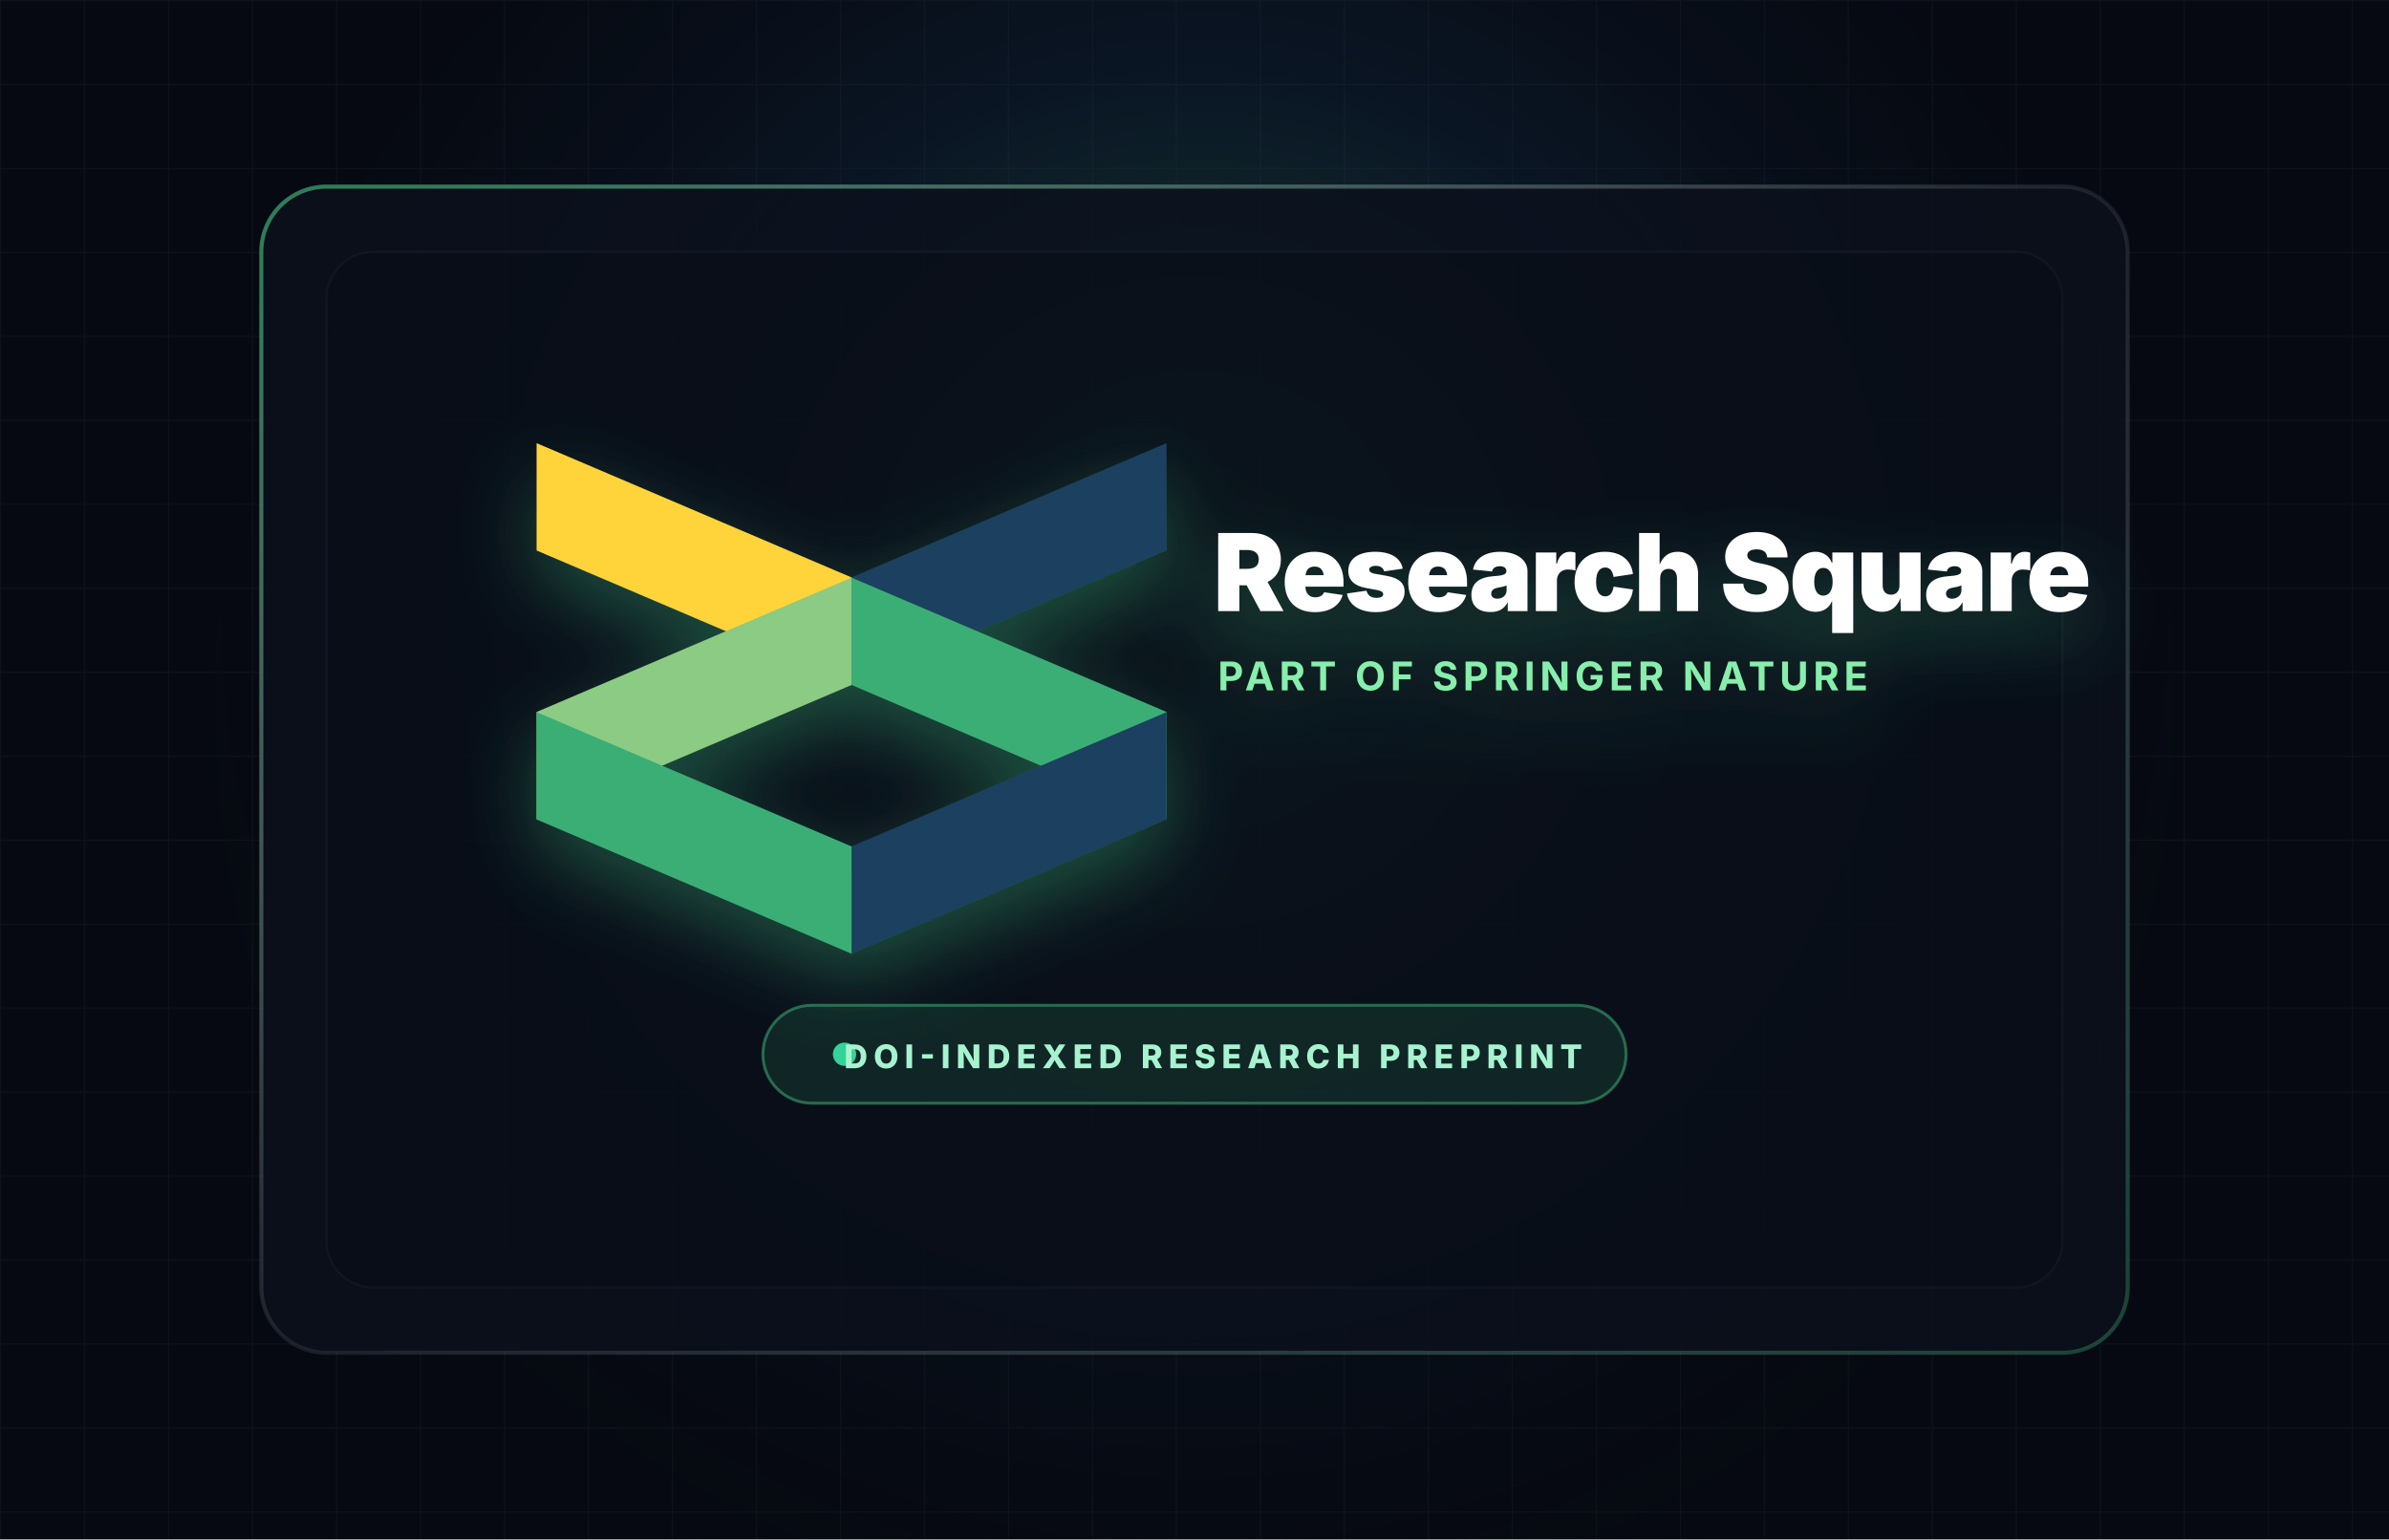
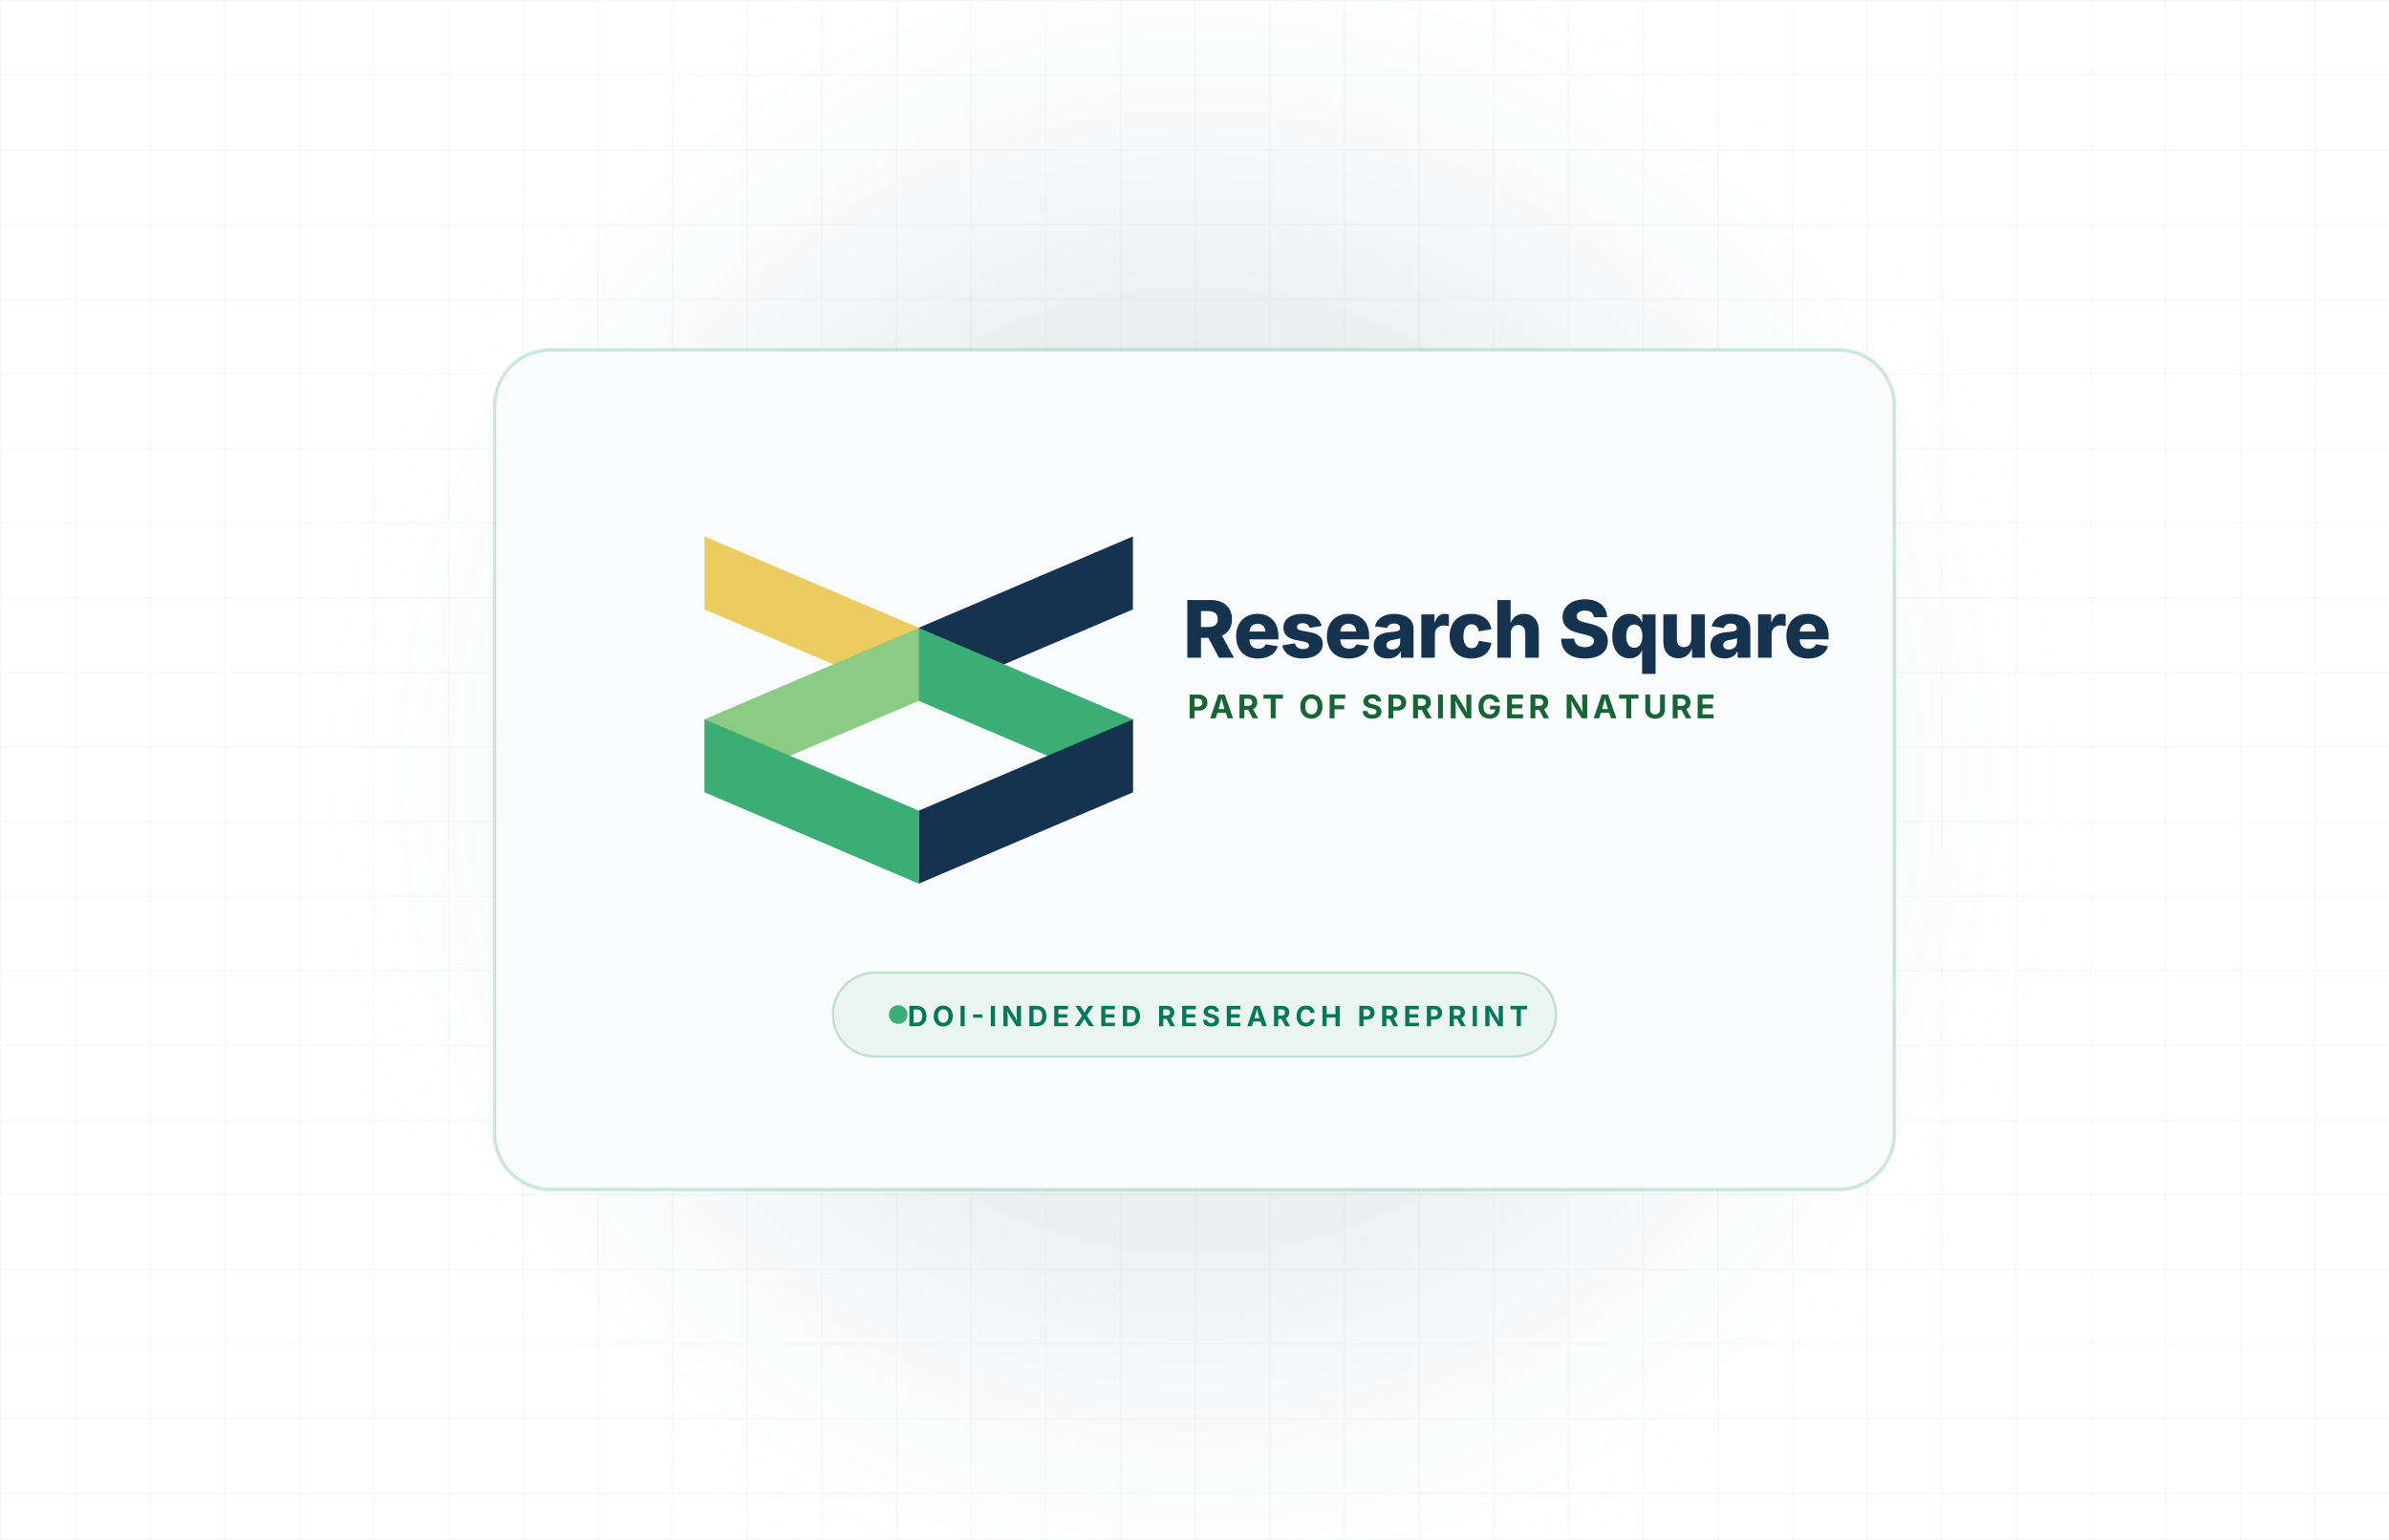
<svg xmlns="http://www.w3.org/2000/svg" viewBox="0 0 1024 660" width="1024" height="660">
  <defs>
-     <radialGradient id="rs-glow" cx="50%" cy="45%" r="55%">
-       <stop offset="0%" stop-color="#3aae74" stop-opacity="0.45" />
-       <stop offset="50%" stop-color="#15324e" stop-opacity="0.3" />
-       <stop offset="100%" stop-color="#070a12" stop-opacity="0" />
+     <radialGradient id="rs-glow" cx="50%" cy="50%" r="50%">
+       <stop offset="0%" stop-color="#3aae74" stop-opacity="0.14" />
+       <stop offset="50%" stop-color="#15324e" stop-opacity="0.08" />
+       <stop offset="100%" stop-color="#ffffff" stop-opacity="0" />
    </radialGradient>
-     <pattern id="grid" width="36" height="36" patternUnits="userSpaceOnUse">
-       <path d="M 36 0 L 0 0 0 36" fill="none" stroke="rgba(255,255,255,0.035)" stroke-width="1" />
+     <pattern id="grid" width="32" height="32" patternUnits="userSpaceOnUse">
+       <path d="M 32 0 L 0 0 0 32" fill="none" stroke="rgba(0,0,0,0.035)" stroke-width="1" />
    </pattern>
-     <linearGradient id="card-border" x1="0%" y1="0%" x2="100%" y2="100%">
-       <stop offset="0%" stop-color="rgba(58,174,116,0.7)" />
-       <stop offset="50%" stop-color="rgba(255,255,255,0.08)" />
-       <stop offset="100%" stop-color="rgba(58,174,116,0.35)" />
-     </linearGradient>
-     <filter id="rs-drop" x="-20%" y="-20%" width="140%" height="140%">
-       <feDropShadow dx="0" dy="12" stdDeviation="16" flood-color="#3aae74" flood-opacity="0.4" />
-     </filter>
  </defs>
-   <rect width="1024" height="660" fill="#060911" />
+   <rect width="1024" height="660" fill="#ffffff" />
  <rect width="1024" height="660" fill="url(#grid)" />
-   <circle cx="512" cy="300" r="420" fill="url(#rs-glow)" />
-   <rect x="112" y="80" width="800" height="500" rx="28" fill="#0b101d" fill-opacity="0.82" stroke="url(#card-border)" stroke-width="1.75" />
-   <rect x="140" y="108" width="744" height="444" rx="20" fill="#080c16" fill-opacity="0.45" stroke="rgba(255,255,255,0.03)" stroke-width="1" />
-   <g transform="translate(230, 190)" filter="url(#rs-drop)">
-     <g transform="scale(1.25)">
-       <path d="M108,46.063L216,0V36.81L108,82.873Z" fill="#1e415f" />
-       <path d="M108,46.063L0,0V36.81L108,82.873Z" fill="#ffd43b" />
+   <circle cx="512" cy="330" r="400" fill="url(#rs-glow)" />
+   <rect x="212" y="150" width="600" height="360" rx="24" fill="#fafbfc" stroke="rgba(58,174,116,0.25)" stroke-width="1.5" />
+   <g transform="translate(302, 230)">
+     <g transform="scale(0.85)">
+       <path d="M108,46.063L216,0V36.81L108,82.873Z" fill="#15324e" />
+       <path d="M108,46.063L0,0V36.81L108,82.873Z" fill="#ebcc5f" />
      <path d="M216,92.197L108,46.134v36.81l108,46.063Z" fill="#3aae74" />
      <path d="M0,92.197L108,46.134v36.81L0,129.007Z" fill="#8bcb83" />
-       <path d="M108,138.331l108-46.063v36.81l-108,46.063Z" fill="#1e415f" />
+       <path d="M108,138.331l108-46.063v36.81l-108,46.063Z" fill="#15324e" />
      <path d="M108,138.331L0,92.268v36.81l108,46.063Z" fill="#3aae74" />
    </g>
-     <g transform="translate(290, 72)">
-       <text x="0" y="0" fill="#ffffff" font-family="'Space Grotesk', -apple-system, sans-serif" font-size="46" font-weight="900" letter-spacing="-1">Research Square</text>
-       <text x="2" y="34" fill="#86efac" font-family="'Space Grotesk', -apple-system, sans-serif" font-size="17" font-weight="700" letter-spacing="2">PART OF SPRINGER NATURE</text>
+     <g transform="translate(205, 52)">
+       <text x="0" y="0" fill="#15324e" font-family="'Space Grotesk', -apple-system, sans-serif" font-size="34" font-weight="800" letter-spacing="-0.5">Research Square</text>
+       <text x="2" y="26" fill="#166534" font-family="'Space Grotesk', -apple-system, sans-serif" font-size="14" font-weight="700" letter-spacing="1.5">PART OF SPRINGER NATURE</text>
    </g>
  </g>
-   <g transform="translate(512, 452)" text-anchor="middle">
-     <rect x="-185" y="-21" width="370" height="42" rx="21" fill="rgba(58,174,116,0.15)" stroke="rgba(58,174,116,0.55)" stroke-width="1.25" />
-     <circle cx="-150" cy="0" r="5" fill="#34d399" />
-     <text x="8" y="6" fill="#a7f3d0" font-family="'Space Grotesk', -apple-system, sans-serif" font-size="14" font-weight="800" letter-spacing="2.5">DOI-INDEXED RESEARCH PREPRINT</text>
+   <g transform="translate(512, 435)" text-anchor="middle">
+     <rect x="-155" y="-18" width="310" height="36" rx="18" fill="rgba(58,174,116,0.08)" stroke="rgba(58,174,116,0.3)" stroke-width="1" />
+     <circle cx="-127" cy="0" r="4" fill="#3aae74" />
+     <text x="10" y="5" fill="#047857" font-family="'Space Grotesk', -apple-system, sans-serif" font-size="12" font-weight="700" letter-spacing="2">DOI-INDEXED RESEARCH PREPRINT</text>
  </g>
</svg>
